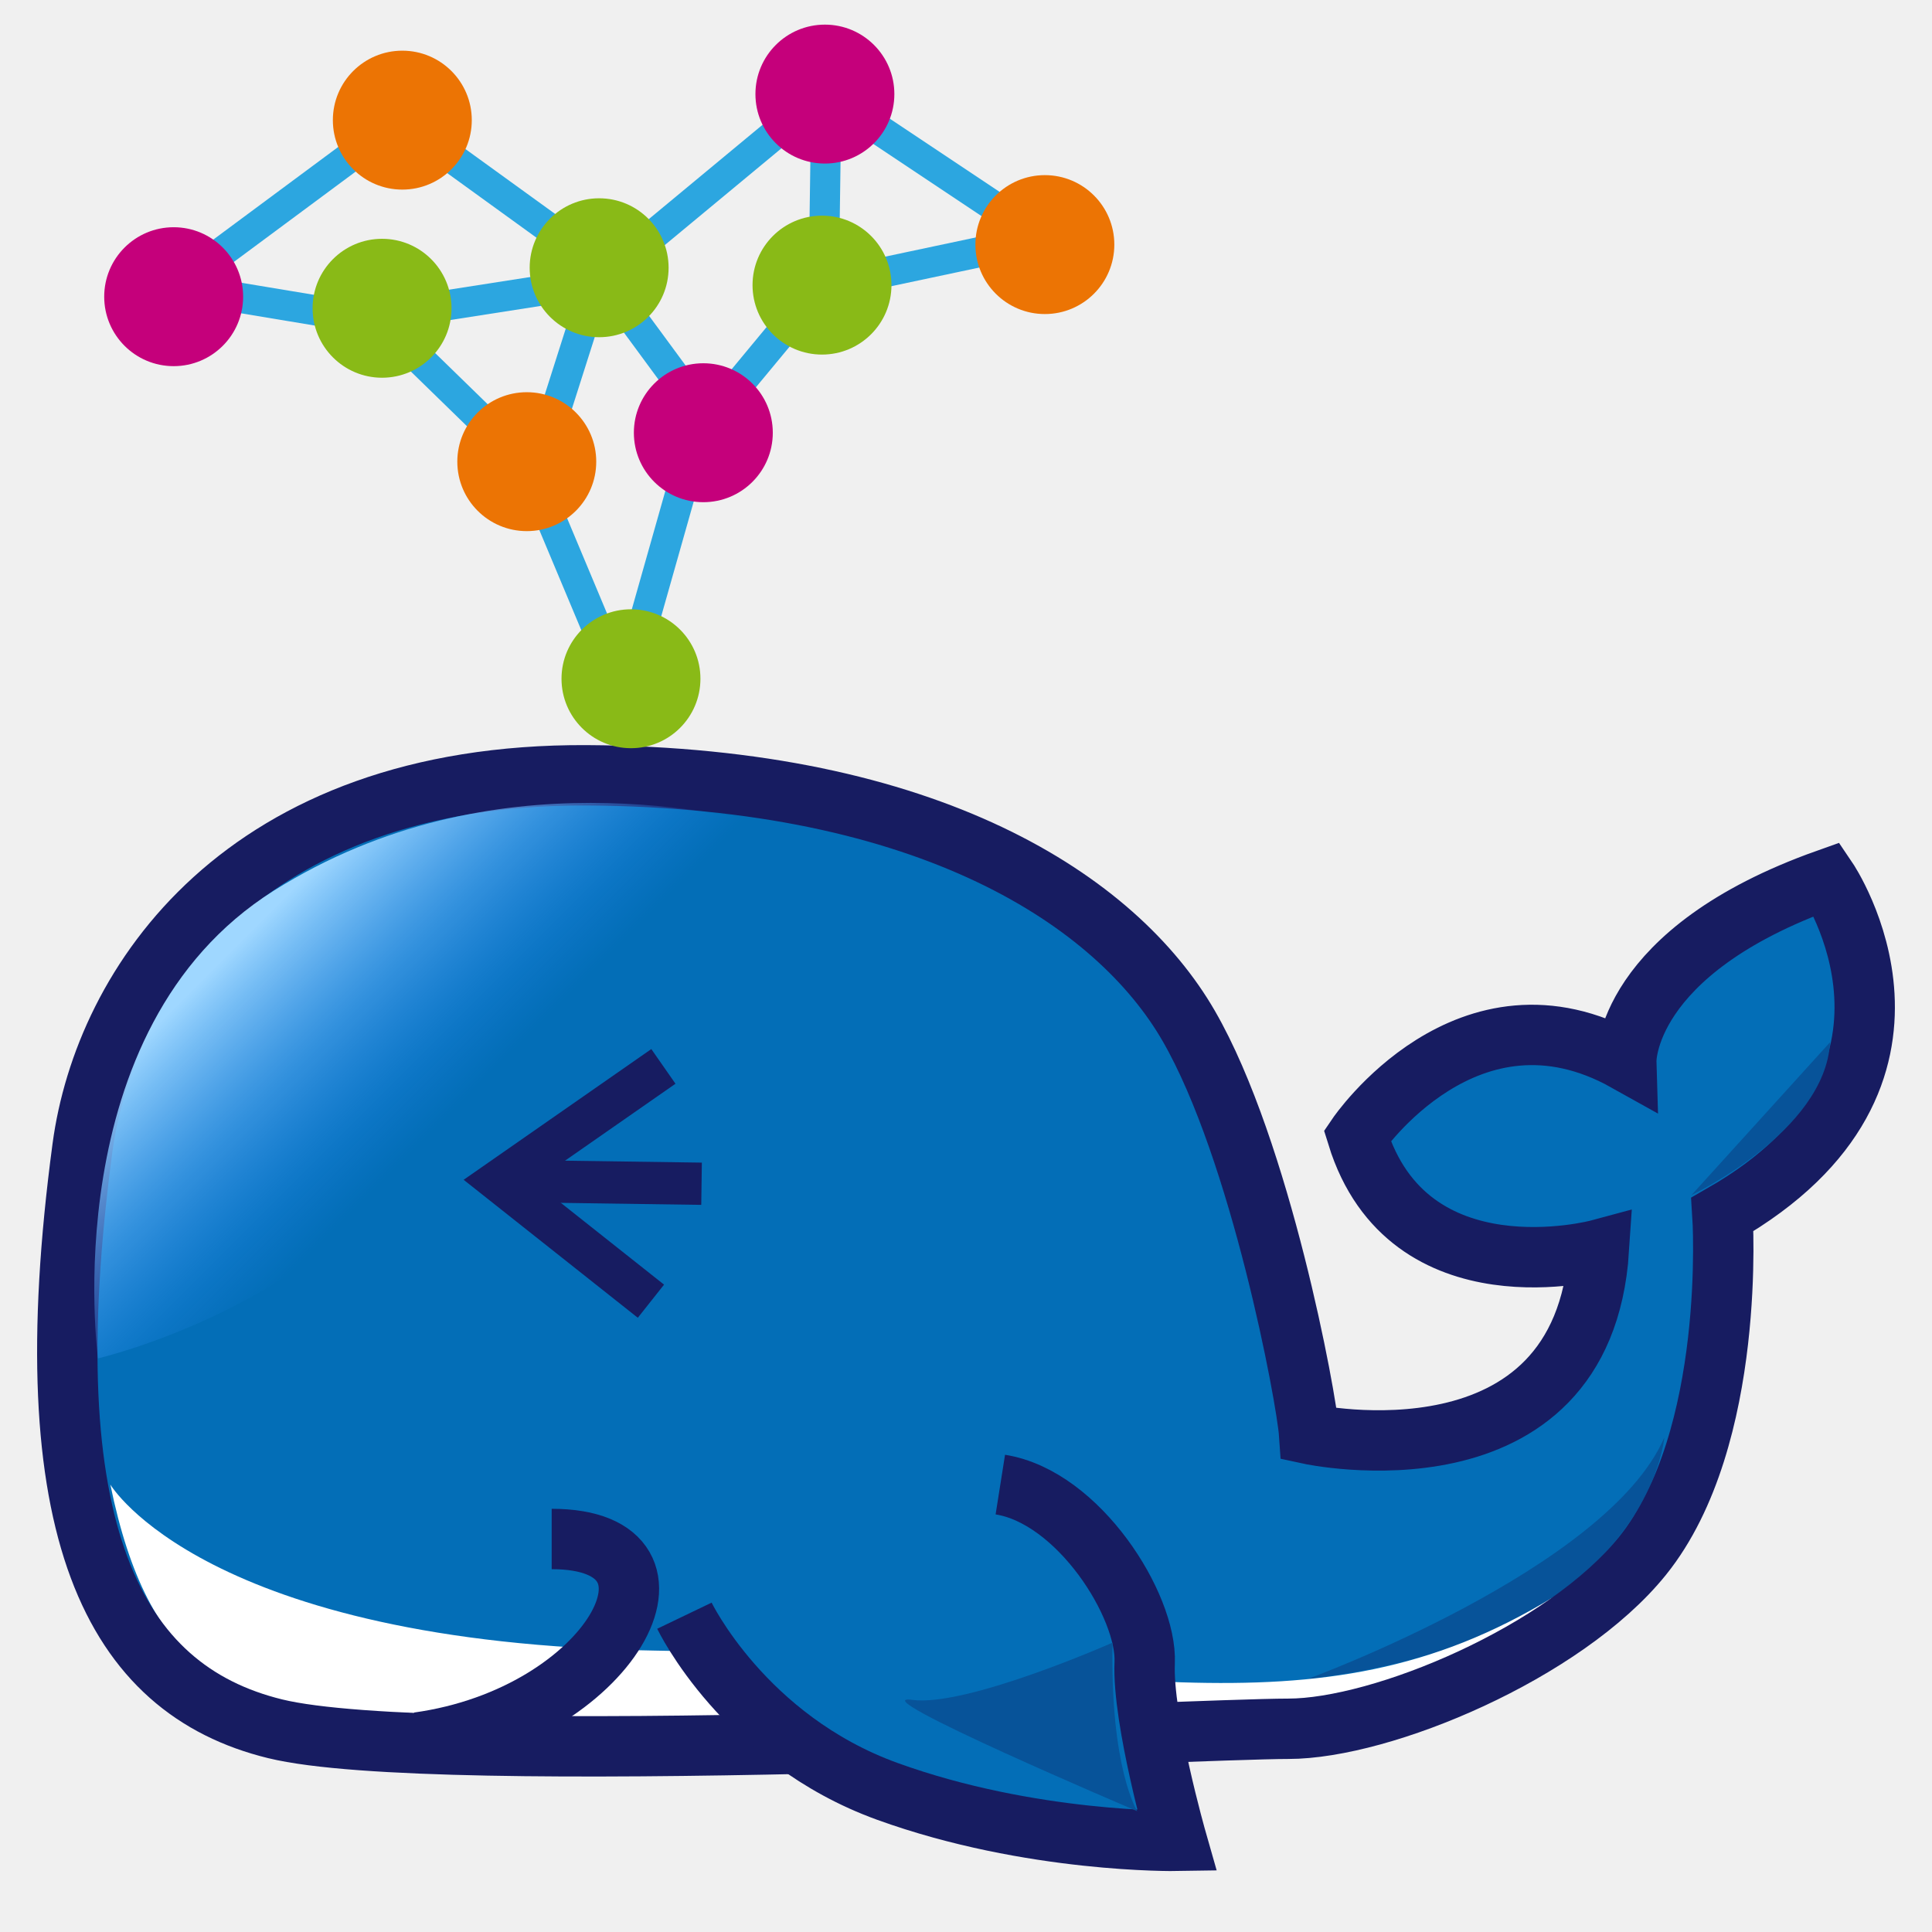
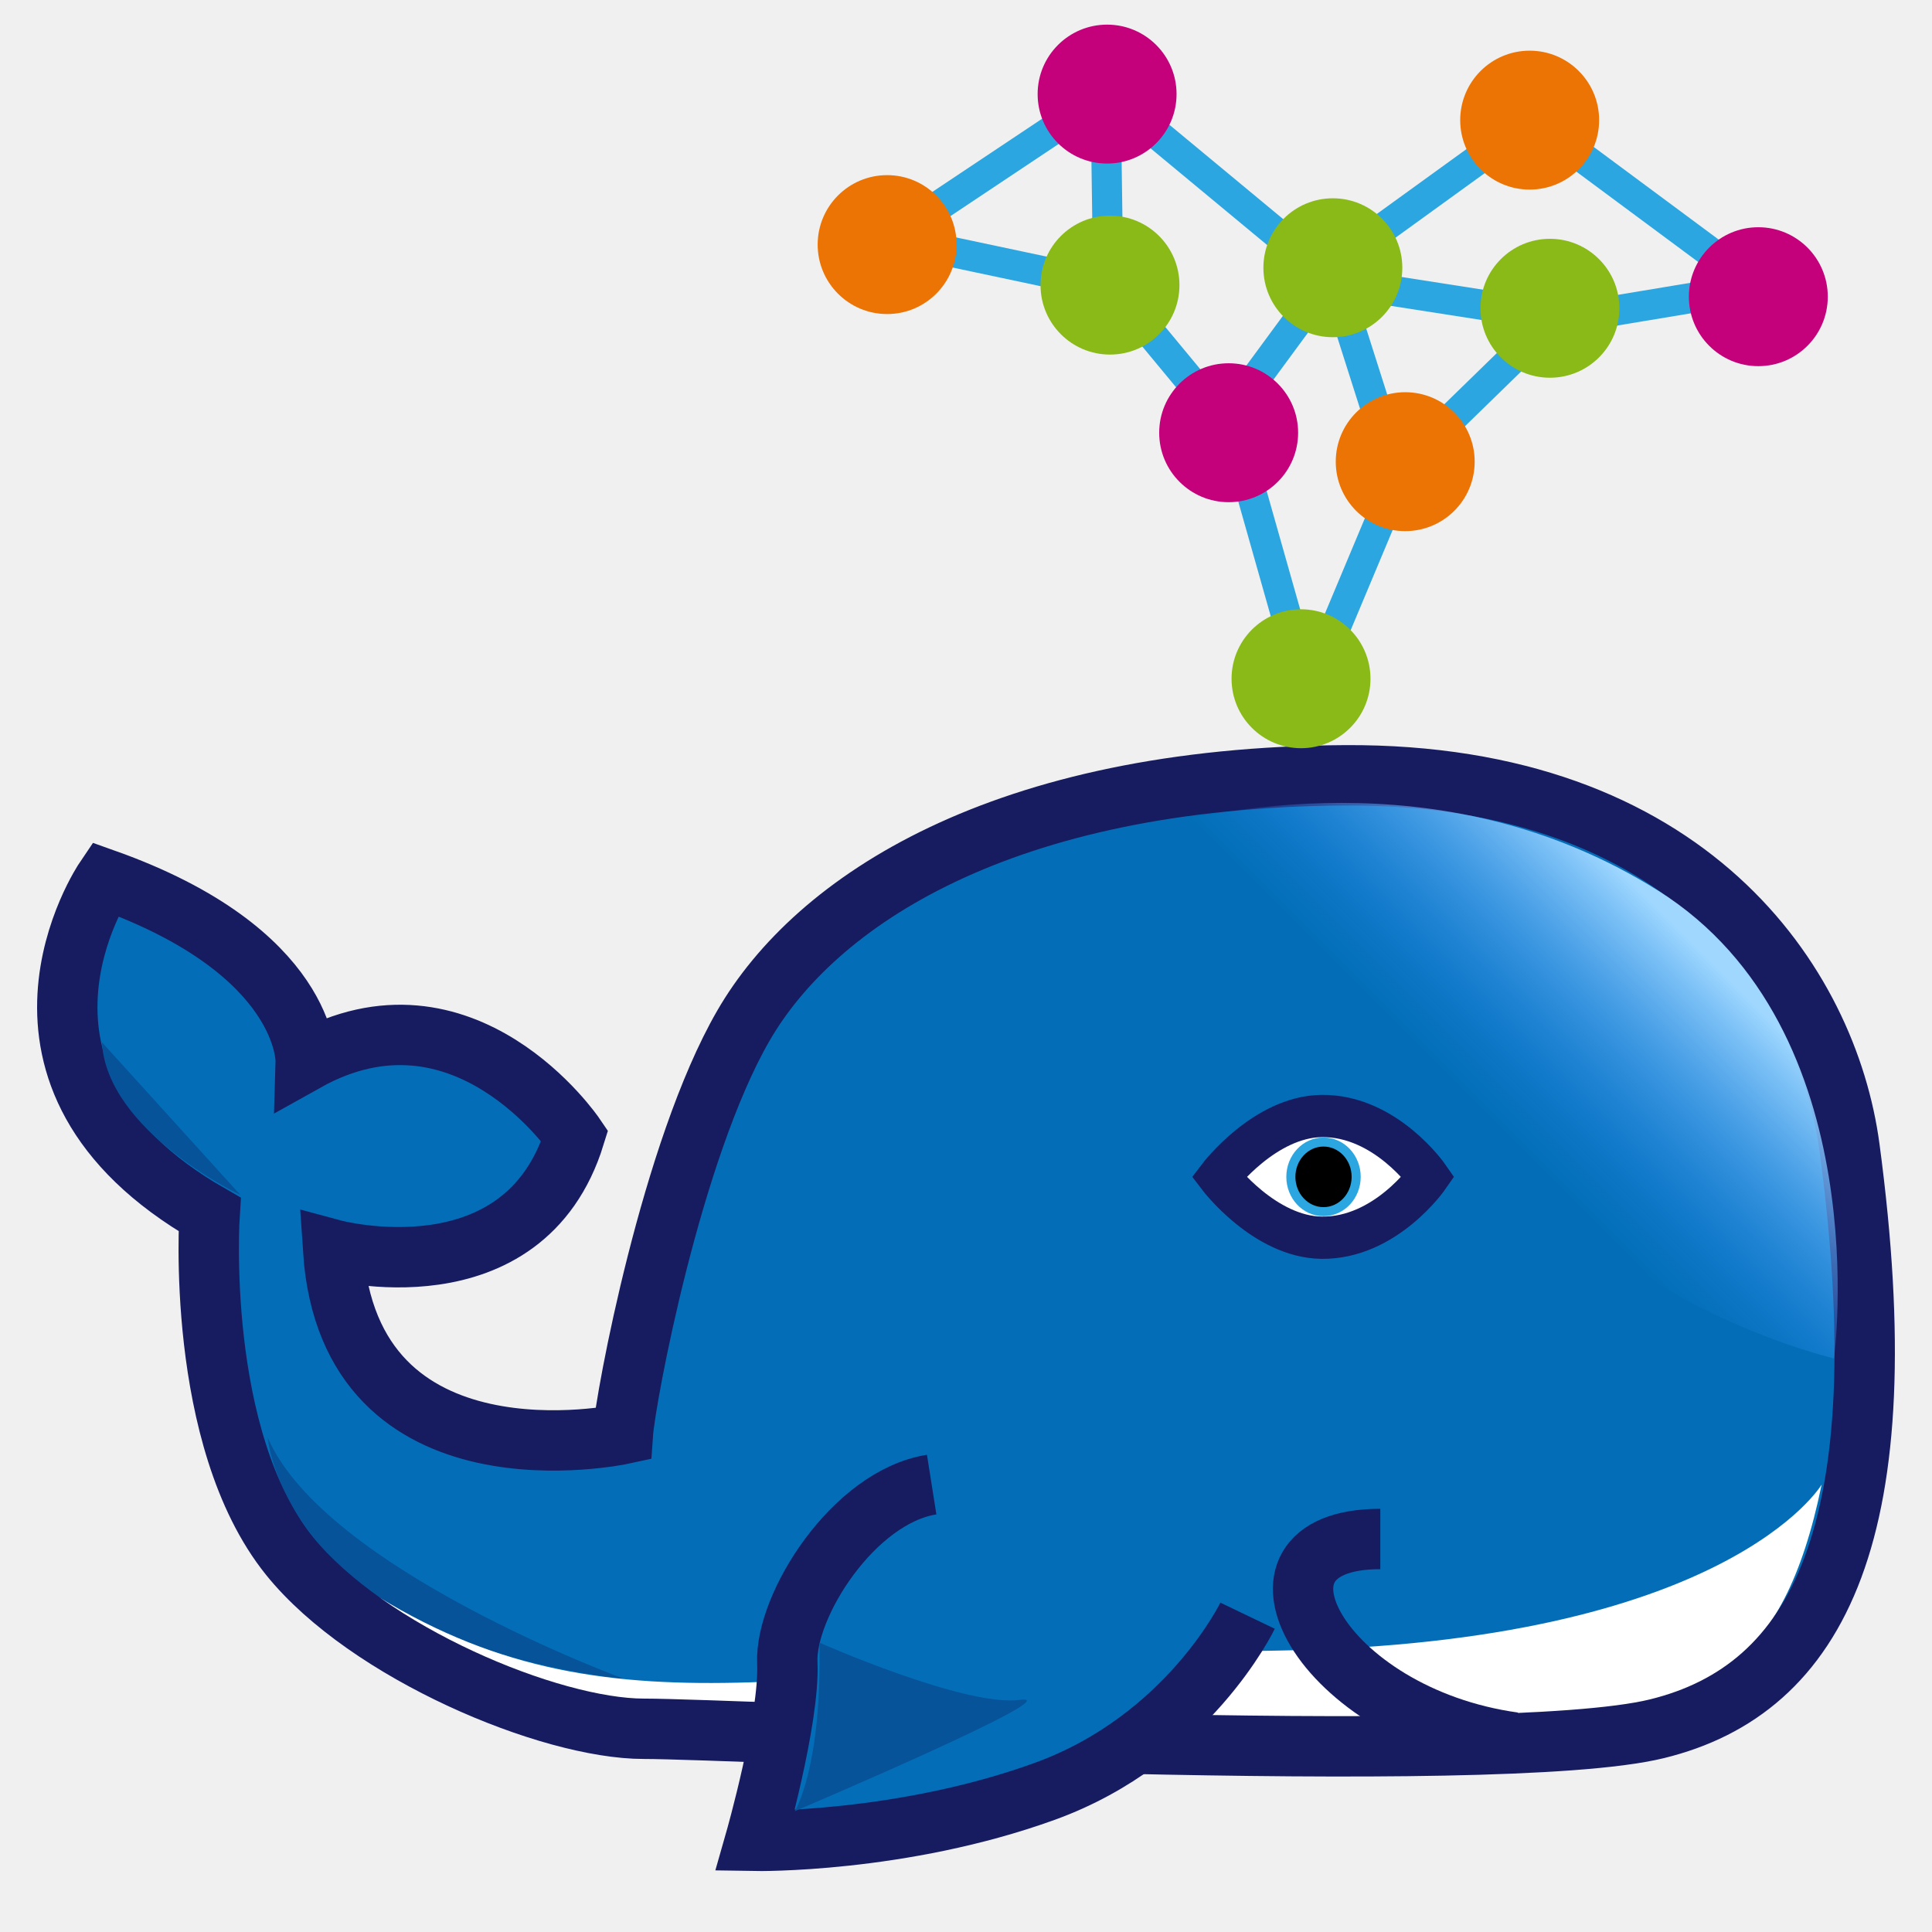
<svg xmlns="http://www.w3.org/2000/svg" xmlns:xlink="http://www.w3.org/1999/xlink" version="1.1" id="レイヤー_1" x="0px" y="0px" width="64px" height="64px" viewBox="0 0 64 64" enable-background="new 0 0 64 64" xml:space="preserve">
  <defs id="defs40">
    <linearGradient y2="36.688" x2="15.1" y1="30.368" x1="8.78" gradientUnits="userSpaceOnUse" id="SVGID_1_">
      <stop id="stop22" style="stop-color:#9FD7FF" offset="0" />
      <stop id="stop24" style="stop-color:#68B6FF;stop-opacity:0.609" offset="0.391" />
      <stop id="stop26" style="stop-color:#3396FF;stop-opacity:0.2" offset="0.8" />
      <stop id="stop28" style="stop-color:#1F8AFF;stop-opacity:0" offset="1" />
    </linearGradient>
-     <linearGradient xlink:href="#SVGID_1_" id="linearGradient3028" gradientUnits="userSpaceOnUse" x1="8.78" y1="30.368" x2="15.1" y2="36.688" />
+     <linearGradient xlink:href="#SVGID_1_" id="linearGradient3067" gradientUnits="userSpaceOnUse" x1="8.78" y1="30.368" x2="15.1" y2="36.688" gradientTransform="matrix(-1,0,0,1,63.99964,0)" />
  </defs>
-   <path style="fill:#036eb7;stroke:#171c61;stroke-width:0;stroke-miterlimit:10;stroke-dasharray:none" id="path7" d="m 2.732,38.017 c 0.727,-5.427 5.315,-12.395 16.7,-12.334 11.385,0.061 17.562,4.173 19.944,8.298 2.383,4.124 3.909,12.337 3.991,13.524 0,0 9.07,1.969 9.599,-6.109 0,0 -6.314,1.705 -8.005,-3.771 0,0 3.664,-5.403 8.912,-2.469 0,0 -0.106,-3.631 6.653,-6.033 0,0 4.447,6.562 -3.469,11.107 0,0 0.496,7.406 -2.648,11.311 -2.579,3.201 -8.622,5.727 -11.736,5.727 -3.114,0 -28.215,1.309 -33.559,0 C 3.771,55.96 1.03,50.731 2.732,38.017 z" stroke-miterlimit="10" />
-   <path style="fill:#075399" id="path9" d="m 43.309,55.622 c 0,0 9.936,-3.636 11.823,-8.001 0,0 -0.532,6.658 -11.823,8.001 z" />
-   <path style="fill:#ffffff" id="path11" d="m 3.656,49.179 c 0,0 3.113,5.256 18.038,5.499 14.926,0.243 21.709,3.154 29.771,-1.778 0,0 -3.043,2.492 -8.301,3.72 0,0 -26.07,1.146 -30.808,0.484 -4.738,-0.662 -7.423,-1.698 -8.7,-7.925 z" />
-   <path style="fill:none;stroke:#171c61;stroke-width:2;stroke-miterlimit:10" id="path7-0" d="m 2.732,38.017 c 0.727,-5.427 5.315,-12.395 16.7,-12.334 11.385,0.061 17.562,4.173 19.944,8.298 2.383,4.124 3.909,12.337 3.991,13.524 0,0 9.07,1.969 9.599,-6.109 0,0 -6.314,1.705 -8.005,-3.771 0,0 3.664,-5.403 8.912,-2.469 0,0 -0.106,-3.631 6.653,-6.033 0,0 4.447,6.562 -3.469,11.107 0,0 0.496,7.406 -2.648,11.311 -2.579,3.201 -8.622,5.727 -11.736,5.727 -3.114,0 -28.215,1.309 -33.559,0 -5.343,-1.308 -8.084,-6.537 -6.382,-19.251 z" stroke-miterlimit="10" />
-   <path style="fill:#036eb7;stroke:#171c61;stroke-width:2;stroke-miterlimit:10" id="path13" d="m 22.672,53.522 c 0,0 1.967,4.098 6.721,5.819 4.755,1.722 9.591,1.64 9.591,1.64 0,0 -1.147,-4.016 -1.065,-5.901 0.082,-1.885 -2.187,-5.491 -4.782,-5.901" stroke-miterlimit="10" />
-   <path style="fill:none;stroke:#171c61;stroke-width:2;stroke-miterlimit:10" id="path15" d="m 18.275,50.981 c 5.135,0 1.97,5.855 -4.424,6.74" stroke-miterlimit="10" />
-   <path style="fill:#075399" id="path17" d="m 56.033,39.588 c 0,0 4.428,-2.097 4.591,-5.063 l -4.591,5.063 z" />
-   <path style="fill:#075399" id="path19" d="m 36.854,54.415 c 0,0 -4.837,2.141 -6.64,1.895 -1.803,-0.246 7.459,3.688 7.459,3.688 0,0 -0.902,-1.412 -0.819,-5.583 z" />
-   <path style="fill:url(#linearGradient3028)" id="path30" d="m 3.246,44.998 c 0,0 -1.475,-10.9 5.82,-15.491 7.295,-4.59 15.082,-2.459 16.885,-2.131 0,0 -8.934,6.394 -12.459,11.229 C 9.967,43.44 3.246,44.998 3.246,44.998 z" />
-   <g id="g32">
-     <polyline style="fill:none;stroke:#171c61;stroke-width:1.4;stroke-miterlimit:10" id="polyline34" points="21.976,35.326 16.532,39.118     21.563,43.104   " stroke-miterlimit="10" />
-     <line style="fill:none;stroke:#171c61;stroke-width:1.4;stroke-miterlimit:10" id="line36" y2="39.118" x2="16.532" y1="39.213" x1="23.24" stroke-miterlimit="10" />
-   </g>
-   <g id="g4140">
-     <path id="path4023-0" d="M 19.703,9.349 12.32,10.5" style="fill:none;stroke:#2ca6e0;stroke-width:1px;stroke-linecap:butt;stroke-linejoin:miter;stroke-opacity:1" />
-     <path id="path4023-5" d="m 19.991,9.253 3.739,5.082" style="fill:none;stroke:#2ca6e0;stroke-width:1px;stroke-linecap:butt;stroke-linejoin:miter;stroke-opacity:1" />
-     <path stroke-miterlimit="10" d="M 12.616,10.641 5.787,9.507 13.242,3.98 20.178,8.998 27.307,3.086 34.539,7.907 27.176,9.468 23.087,14.403 20.667,22.947 17.505,15.404 z" id="path5" style="fill:none;stroke:#2ca6e0;stroke-width:1;stroke-miterlimit:10;stroke-dasharray:none" />
-     <path id="path4023" d="M 19.847,9.061 17.833,15.389" style="fill:none;stroke:#2ca6e0;stroke-width:1px;stroke-linecap:butt;stroke-linejoin:miter;stroke-opacity:1" />
-     <path transform="translate(-0.7670311,-1.821699)" d="m 8.821,11.65 c 0,1.271 -1.03,2.301 -2.301,2.301 -1.271,0 -2.301,-1.03 -2.301,-2.301 0,-1.271 1.03,-2.301 2.301,-2.301 1.271,0 2.301,1.03 2.301,2.301 z" id="path3051" style="fill:#c5007b;fill-opacity:1;stroke:none" />
-     <path d="m 8.821,11.65 c 0,1.271 -1.03,2.301 -2.301,2.301 -1.271,0 -2.301,-1.03 -2.301,-2.301 0,-1.271 1.03,-2.301 2.301,-2.301 1.271,0 2.301,1.03 2.301,2.301 z" id="path3051-9" style="fill:#ec7404;fill-opacity:1;stroke:none" transform="translate(6.807401,-7.670311)" />
-     <path id="path4023-7" d="m 27.373,3.309 -0.096,6.807" style="fill:none;stroke:#2ca6e0;stroke-width:1px;stroke-linecap:butt;stroke-linejoin:miter;stroke-opacity:1" />
-     <path d="m 8.821,11.65 c 0,1.271 -1.03,2.301 -2.301,2.301 -1.271,0 -2.301,-1.03 -2.301,-2.301 0,-1.271 1.03,-2.301 2.301,-2.301 1.271,0 2.301,1.03 2.301,2.301 z" id="path3051-9-3" style="fill:#89ba17;fill-opacity:1;stroke:none" transform="translate(13.32717,-2.780488)" />
-     <path d="m 8.821,11.65 c 0,1.271 -1.03,2.301 -2.301,2.301 -1.271,0 -2.301,-1.03 -2.301,-2.301 0,-1.271 1.03,-2.301 2.301,-2.301 1.271,0 2.301,1.03 2.301,2.301 z" id="path3051-9-5" style="fill:#ec7404;fill-opacity:1;stroke:none" transform="translate(10.93019,3.643398)" />
-     <path transform="translate(20.80572,-8.533221)" d="m 8.821,11.65 c 0,1.271 -1.03,2.301 -2.301,2.301 -1.271,0 -2.301,-1.03 -2.301,-2.301 0,-1.271 1.03,-2.301 2.301,-2.301 1.271,0 2.301,1.03 2.301,2.301 z" id="path3051-7" style="fill:#c5007b;fill-opacity:1;stroke:none" />
-     <path d="m 8.821,11.65 c 0,1.271 -1.03,2.301 -2.301,2.301 -1.271,0 -2.301,-1.03 -2.301,-2.301 0,-1.271 1.03,-2.301 2.301,-2.301 1.271,0 2.301,1.03 2.301,2.301 z" id="path3051-9-5-1" style="fill:#ec7404;fill-opacity:1;stroke:none" transform="translate(28.09251,-3.547519)" />
-     <path d="m 8.821,11.65 c 0,1.271 -1.03,2.301 -2.301,2.301 -1.271,0 -2.301,-1.03 -2.301,-2.301 0,-1.271 1.03,-2.301 2.301,-2.301 1.271,0 2.301,1.03 2.301,2.301 z" id="path3051-9-3-9" style="fill:#89ba17;fill-opacity:1;stroke:none" transform="translate(20.70984,-2.205214)" />
-     <path transform="translate(16.7788,2.684609)" d="m 8.821,11.65 c 0,1.271 -1.03,2.301 -2.301,2.301 -1.271,0 -2.301,-1.03 -2.301,-2.301 0,-1.271 1.03,-2.301 2.301,-2.301 1.271,0 2.301,1.03 2.301,2.301 z" id="path3051-7-9" style="fill:#c5007b;fill-opacity:1;stroke:none" />
-     <path d="m 8.821,11.65 c 0,1.271 -1.03,2.301 -2.301,2.301 -1.271,0 -2.301,-1.03 -2.301,-2.301 0,-1.271 1.03,-2.301 2.301,-2.301 1.271,0 2.301,1.03 2.301,2.301 z" id="path3051-9-3-91" style="fill:#89ba17;fill-opacity:1;stroke:none" transform="translate(6.136249,-1.438183)" />
-     <path d="m 8.821,11.65 c 0,1.271 -1.03,2.301 -2.301,2.301 -1.271,0 -2.301,-1.03 -2.301,-2.301 0,-1.271 1.03,-2.301 2.301,-2.301 1.271,0 2.301,1.03 2.301,2.301 z" id="path3051-9-3-5" style="fill:#89ba17;fill-opacity:1;stroke:none" transform="translate(14.38183,10.83431)" />
+   <g id="g3882">
+     <path stroke-miterlimit="10" d="m 61.268,38.017 c -0.727,-5.427 -5.315,-12.395 -16.7,-12.334 -11.385,0.061 -17.562,4.173 -19.944,8.298 -2.383,4.124 -3.909,12.337 -3.991,13.524 0,0 -9.07,1.969 -9.599,-6.109 0,0 6.314,1.705 8.005,-3.771 0,0 -3.664,-5.403 -8.912,-2.469 0,0 0.106,-3.631 -6.653,-6.033 0,0 -4.447,6.562 3.469,11.107 0,0 -0.496,7.406 2.648,11.311 2.579,3.201 8.622,5.727 11.736,5.727 3.114,0 28.215,1.309 33.559,0 5.343,-1.308 8.084,-6.537 6.382,-19.251 z" id="path7" style="fill:#036eb7;stroke:#171c61;stroke-width:0;stroke-miterlimit:10;stroke-dasharray:none" />
+     <path d="m 20.691,55.622 c 0,0 -9.936,-3.636 -11.823,-8.001 0,0 0.532,6.658 11.823,8.001 z" id="path9" style="fill:#075399" />
+     <path d="m 60.344,49.179 c 0,0 -3.113,5.256 -18.038,5.499 -14.926,0.243 -21.709,3.154 -29.771,-1.778 0,0 3.043,2.492 8.301,3.72 0,0 26.07,1.146 30.808,0.484 4.738,-0.662 7.423,-1.698 8.7,-7.925 z" id="path11" style="fill:#ffffff" />
+     <path stroke-miterlimit="10" d="m 61.268,38.017 c -0.727,-5.427 -5.315,-12.395 -16.7,-12.334 -11.385,0.061 -17.562,4.173 -19.944,8.298 -2.383,4.124 -3.909,12.337 -3.991,13.524 0,0 -9.07,1.969 -9.599,-6.109 0,0 6.314,1.705 8.005,-3.771 0,0 -3.664,-5.403 -8.912,-2.469 0,0 0.106,-3.631 -6.653,-6.033 0,0 -4.447,6.562 3.469,11.107 0,0 -0.496,7.406 2.648,11.311 2.579,3.201 8.622,5.727 11.736,5.727 3.114,0 28.215,1.309 33.559,0 5.343,-1.308 8.084,-6.537 6.382,-19.251 z" id="path7-0" style="fill:none;stroke:#171c61;stroke-width:2;stroke-miterlimit:10" />
+     <path d="m 46.864,39.025 a 2.907,1.432 0 1 1 -5.814,0 2.907,1.432 0 1 1 5.814,0 z" id="path3110" style="fill:#ffffff;fill-opacity:1;stroke:none" />
+     <path stroke-miterlimit="10" d="m 41.328,53.522 c 0,0 -1.967,4.098 -6.721,5.819 -4.755,1.722 -9.591,1.64 -9.591,1.64 0,0 1.147,-4.016 1.065,-5.901 -0.082,-1.885 2.187,-5.491 4.782,-5.901" id="path13" style="fill:#036eb7;stroke:#171c61;stroke-width:2;stroke-miterlimit:10" />
+     <path stroke-miterlimit="10" d="m 45.725,50.981 c -5.135,0 -1.97,5.855 4.424,6.74" id="path15" style="fill:none;stroke:#171c61;stroke-width:2;stroke-miterlimit:10" />
+     <path d="m 7.967,39.588 c 0,0 -4.428,-2.097 -4.591,-5.063 l 4.591,5.063 z" id="path17" style="fill:#075399" />
+     <path d="m 27.146,54.415 c 0,0 4.837,2.141 6.64,1.895 1.803,-0.246 -7.459,3.688 -7.459,3.688 0,0 0.902,-1.412 0.819,-5.583 z" id="path19" style="fill:#075399" />
+     <path d="m 60.754,44.998 c 0,0 1.475,-10.9 -5.82,-15.491 -7.295,-4.59 -15.082,-2.459 -16.885,-2.131 0,0 8.934,6.394 12.459,11.229 3.525,4.835 10.246,6.393 10.246,6.393 z" id="path30" style="fill:url(#linearGradient3067)" />
+     <g transform="matrix(-1,0,0,1,64.02653,0)" id="g32">
+       <path id="polyline34" transform="matrix(-1,0,0,1,64.02653,0)" d="m 43.781,36.969 c -1.894,0.023 -3.406,2.016 -3.406,2.016 0,0 1.512,1.992 3.406,2.016 2.12,0.026 3.531,-2.016 3.531,-2.016 0,0 -1.412,-2.042 -3.531,-2.016 z" style="fill:none;stroke:#171c61;stroke-width:1.4;stroke-miterlimit:10" />
+     </g>
+     <g transform="matrix(-1,0,0,1,63.99964,0)" id="g4140">
+       <path style="fill:none;stroke:#2ca6e0;stroke-width:1px;stroke-linecap:butt;stroke-linejoin:miter;stroke-opacity:1" d="M 19.703,9.349 12.32,10.5" id="path4023-0" />
+       <path style="fill:none;stroke:#2ca6e0;stroke-width:1px;stroke-linecap:butt;stroke-linejoin:miter;stroke-opacity:1" d="m 19.991,9.253 3.739,5.082" id="path4023-5" />
+       <path style="fill:none;stroke:#2ca6e0;stroke-width:1;stroke-miterlimit:10;stroke-dasharray:none" id="path5" d="M 12.616,10.641 5.787,9.507 13.242,3.98 20.178,8.998 27.307,3.086 34.539,7.907 27.176,9.468 23.087,14.403 20.667,22.947 17.505,15.404 z" stroke-miterlimit="10" />
+       <path style="fill:none;stroke:#2ca6e0;stroke-width:1px;stroke-linecap:butt;stroke-linejoin:miter;stroke-opacity:1" d="M 19.847,9.061 17.833,15.389" id="path4023" />
+       <path style="fill:#c5007b;fill-opacity:1;stroke:none" id="path3051" d="m 8.821,11.65 c 0,1.271 -1.03,2.301 -2.301,2.301 -1.271,0 -2.301,-1.03 -2.301,-2.301 0,-1.271 1.03,-2.301 2.301,-2.301 1.271,0 2.301,1.03 2.301,2.301 z" transform="translate(-0.7670311,-1.821699)" />
+       <path transform="translate(6.807401,-7.670311)" style="fill:#ec7404;fill-opacity:1;stroke:none" id="path3051-9" d="m 8.821,11.65 c 0,1.271 -1.03,2.301 -2.301,2.301 -1.271,0 -2.301,-1.03 -2.301,-2.301 0,-1.271 1.03,-2.301 2.301,-2.301 1.271,0 2.301,1.03 2.301,2.301 z" />
+       <path style="fill:none;stroke:#2ca6e0;stroke-width:1px;stroke-linecap:butt;stroke-linejoin:miter;stroke-opacity:1" d="m 27.373,3.309 -0.096,6.807" id="path4023-7" />
+       <path transform="translate(13.32717,-2.780488)" style="fill:#89ba17;fill-opacity:1;stroke:none" id="path3051-9-3" d="m 8.821,11.65 c 0,1.271 -1.03,2.301 -2.301,2.301 -1.271,0 -2.301,-1.03 -2.301,-2.301 0,-1.271 1.03,-2.301 2.301,-2.301 1.271,0 2.301,1.03 2.301,2.301 z" />
+       <path transform="translate(10.93019,3.643398)" style="fill:#ec7404;fill-opacity:1;stroke:none" id="path3051-9-5" d="m 8.821,11.65 c 0,1.271 -1.03,2.301 -2.301,2.301 -1.271,0 -2.301,-1.03 -2.301,-2.301 0,-1.271 1.03,-2.301 2.301,-2.301 1.271,0 2.301,1.03 2.301,2.301 z" />
+       <path style="fill:#c5007b;fill-opacity:1;stroke:none" id="path3051-7" d="m 8.821,11.65 c 0,1.271 -1.03,2.301 -2.301,2.301 -1.271,0 -2.301,-1.03 -2.301,-2.301 0,-1.271 1.03,-2.301 2.301,-2.301 1.271,0 2.301,1.03 2.301,2.301 z" transform="translate(20.80572,-8.533221)" />
+       <path transform="translate(28.09251,-3.547519)" style="fill:#ec7404;fill-opacity:1;stroke:none" id="path3051-9-5-1" d="m 8.821,11.65 c 0,1.271 -1.03,2.301 -2.301,2.301 -1.271,0 -2.301,-1.03 -2.301,-2.301 0,-1.271 1.03,-2.301 2.301,-2.301 1.271,0 2.301,1.03 2.301,2.301 z" />
+       <path transform="translate(20.70984,-2.205214)" style="fill:#89ba17;fill-opacity:1;stroke:none" id="path3051-9-3-9" d="m 8.821,11.65 c 0,1.271 -1.03,2.301 -2.301,2.301 -1.271,0 -2.301,-1.03 -2.301,-2.301 0,-1.271 1.03,-2.301 2.301,-2.301 1.271,0 2.301,1.03 2.301,2.301 z" />
+       <path style="fill:#c5007b;fill-opacity:1;stroke:none" id="path3051-7-9" d="m 8.821,11.65 c 0,1.271 -1.03,2.301 -2.301,2.301 -1.271,0 -2.301,-1.03 -2.301,-2.301 0,-1.271 1.03,-2.301 2.301,-2.301 1.271,0 2.301,1.03 2.301,2.301 z" transform="translate(16.7788,2.684609)" />
+       <path transform="translate(6.136249,-1.438183)" style="fill:#89ba17;fill-opacity:1;stroke:none" id="path3051-9-3-91" d="m 8.821,11.65 c 0,1.271 -1.03,2.301 -2.301,2.301 -1.271,0 -2.301,-1.03 -2.301,-2.301 0,-1.271 1.03,-2.301 2.301,-2.301 1.271,0 2.301,1.03 2.301,2.301 z" />
+       <path transform="translate(14.38183,10.83431)" style="fill:#89ba17;fill-opacity:1;stroke:none" id="path3051-9-3-5" d="m 8.821,11.65 c 0,1.271 -1.03,2.301 -2.301,2.301 -1.271,0 -2.301,-1.03 -2.301,-2.301 0,-1.271 1.03,-2.301 2.301,-2.301 1.271,0 2.301,1.03 2.301,2.301 z" />
+     </g>
+     <path transform="matrix(1.22731,0,0,1.225225,-10.13709,-9.017458)" d="m 44.864,39.178 a 0.881,0.941 0 1 1 -1.763,0 0.881,0.941 0 1 1 1.763,0 z" id="path3880" style="fill:#000000;fill-opacity:1;stroke:#2ca6e0;stroke-width:0.245;stroke-miterlimit:4;stroke-opacity:1;stroke-dasharray:none" />
  </g>
</svg>
